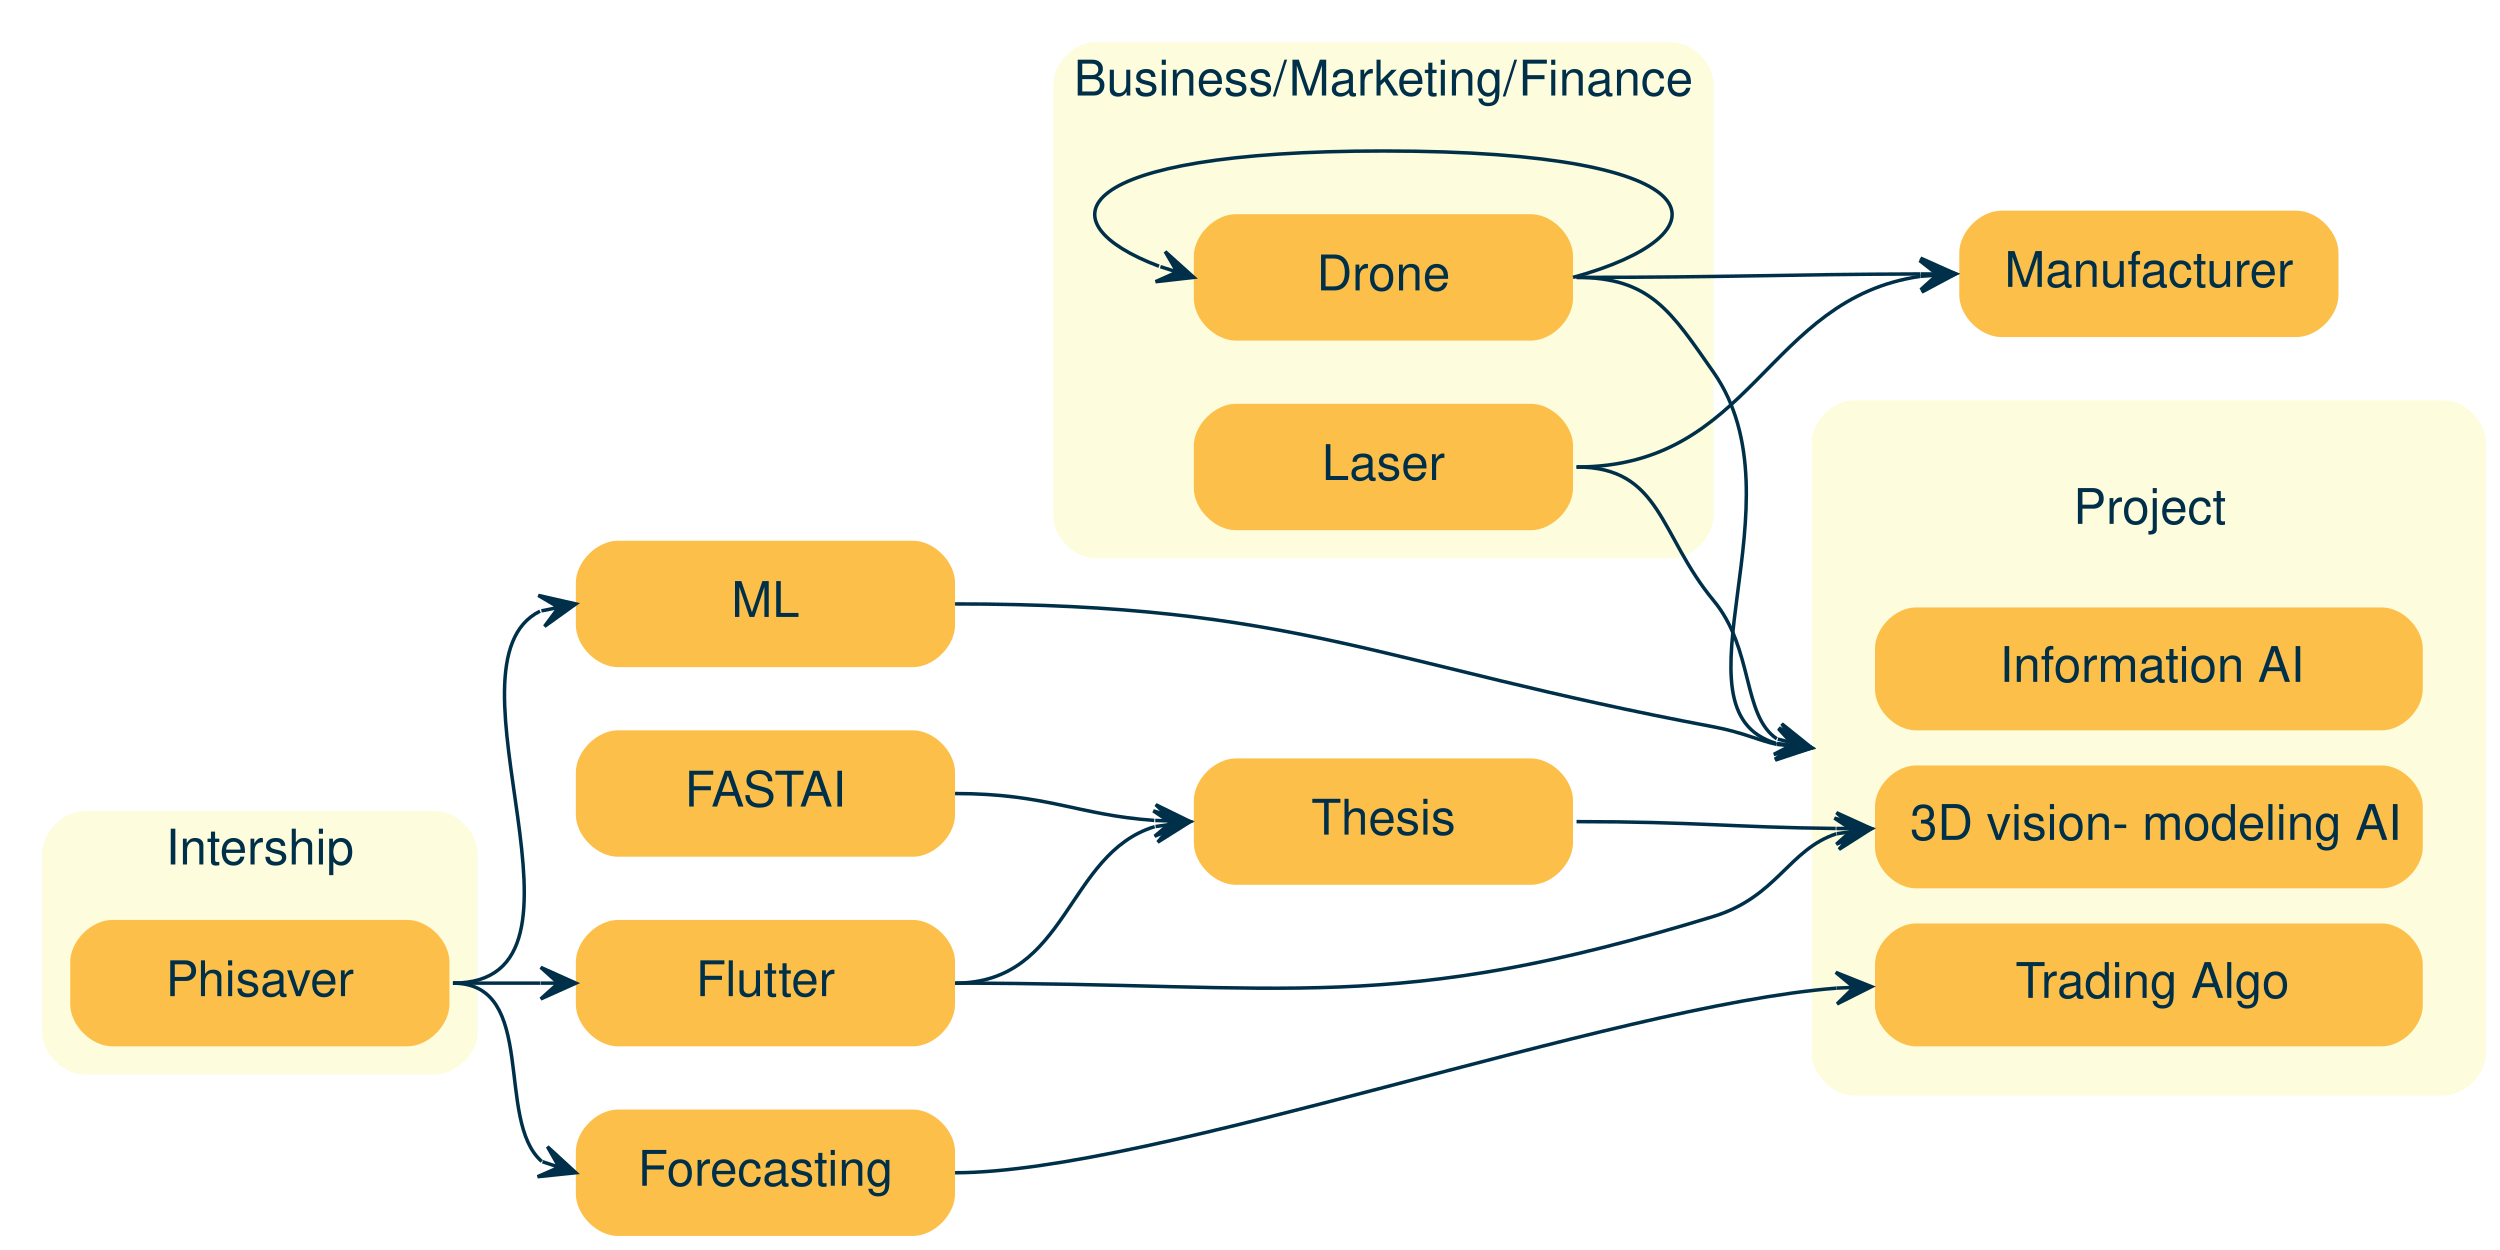
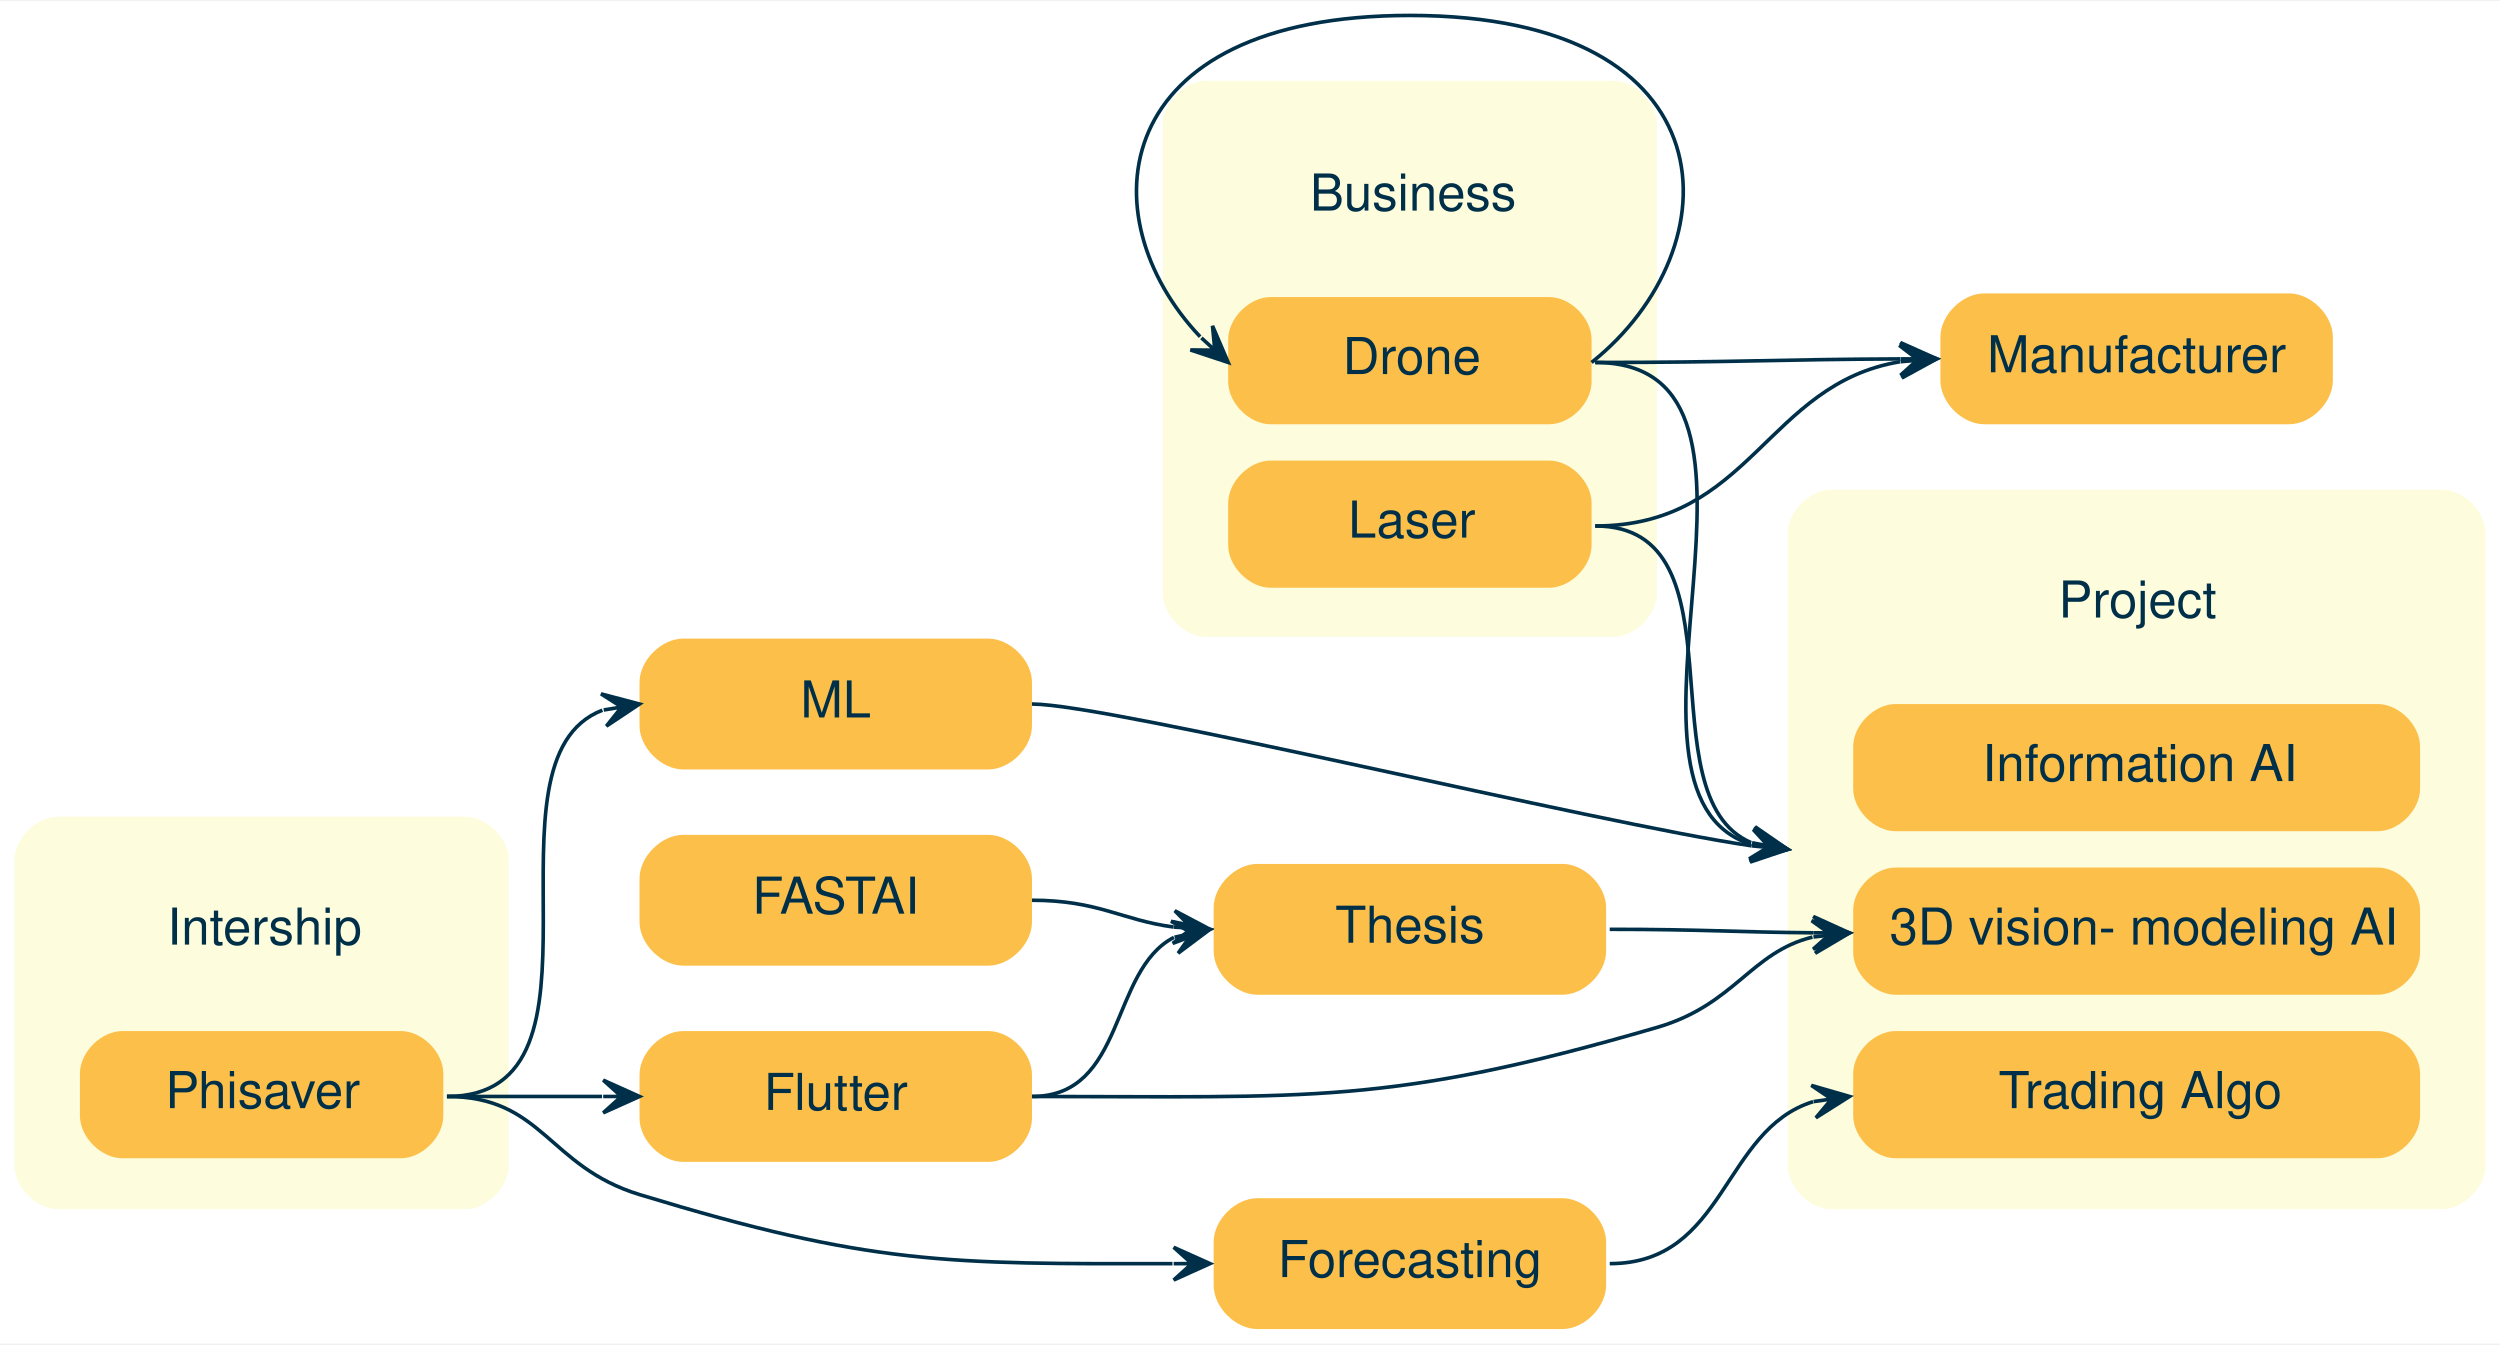
- <svg xmlns="http://www.w3.org/2000/svg" width="712pt" height="356pt" viewBox="0.00 0.00 712.00 356.00">
-   <g id="graph0" class="graph" transform="scale(1 1) rotate(0) translate(4 352)">
-     <polygon fill="white" stroke="transparent" points="-4,4 -4,-352 708,-352 708,4 -4,4" />
-     <g id="clust1" class="cluster">
-       <path fill="#fdfcdc" stroke="black" stroke-width="0" d="M308,-193C308,-193 472,-193 472,-193 478,-193 484,-199 484,-205 484,-205 484,-328 484,-328 484,-334 478,-340 472,-340 472,-340 308,-340 308,-340 302,-340 296,-334 296,-328 296,-328 296,-205 296,-205 296,-199 302,-193 308,-193" />
-       <text text-anchor="middle" x="390" y="-324.8" font-family="Helvetica,Arial,sans-serif" font-size="14.00" fill="#003049">Business/Marketing/Finance</text>
+ <svg xmlns="http://www.w3.org/2000/svg" width="688pt" height="370pt" viewBox="0.00 0.00 688.00 369.50">
+   <g id="graph0" class="graph" transform="scale(1 1) rotate(0) translate(4 365.5)">
+     <polygon fill="white" stroke="transparent" points="-4,4 -4,-365.5 684,-365.5 684,4 -4,4" />
+     <g id="node1" class="node">
+       <path fill="#fdfcdc" stroke="black" stroke-width="0" d="M124,-141C124,-141 12,-141 12,-141 6,-141 0,-135 0,-129 0,-129 0,-45 0,-45 0,-39 6,-33 12,-33 12,-33 124,-33 124,-33 130,-33 136,-39 136,-45 136,-45 136,-129 136,-129 136,-135 130,-141 124,-141" />
+       <text text-anchor="start" x="42" y="-105.8" font-family="Helvetica,Arial,sans-serif" font-size="14.00" fill="#003049">Intership</text>
+       <path fill="#fcbf49" stroke="transparent" d="M29.67,-47C29.67,-47 106.33,-47 106.33,-47 112.17,-47 118,-52.83 118,-58.67 118,-58.67 118,-70.33 118,-70.33 118,-76.17 112.17,-82 106.33,-82 106.33,-82 29.67,-82 29.67,-82 23.83,-82 18,-76.17 18,-70.33 18,-70.33 18,-58.67 18,-58.67 18,-52.83 23.83,-47 29.67,-47" />
+       <text text-anchor="start" x="41.5" y="-60.8" font-family="Helvetica,Arial,sans-serif" font-size="14.00" fill="#003049">Phisaver</text>
    </g>
-     <g id="clust2" class="cluster">
-       <path fill="#fdfcdc" stroke="black" stroke-width="0" d="M20,-46C20,-46 120,-46 120,-46 126,-46 132,-52 132,-58 132,-58 132,-109 132,-109 132,-115 126,-121 120,-121 120,-121 20,-121 20,-121 14,-121 8,-115 8,-109 8,-109 8,-58 8,-58 8,-52 14,-46 20,-46" />
-       <text text-anchor="middle" x="70" y="-105.8" font-family="Helvetica,Arial,sans-serif" font-size="14.00" fill="#003049">Intership</text>
+     <g id="node6" class="node">
+       <path fill="#fcbf49" stroke="black" stroke-width="0" d="M268,-82C268,-82 184,-82 184,-82 178,-82 172,-76 172,-70 172,-70 172,-58 172,-58 172,-52 178,-46 184,-46 184,-46 268,-46 268,-46 274,-46 280,-52 280,-58 280,-58 280,-70 280,-70 280,-76 274,-82 268,-82" />
+       <text text-anchor="middle" x="226" y="-60.3" font-family="Helvetica,Arial,sans-serif" font-size="14.00" fill="#003049">Flutter</text>
    </g>
-     <g id="node1" class="node">
-       <path fill="#fcbf49" stroke="black" stroke-width="0" d="M432,-291C432,-291 348,-291 348,-291 342,-291 336,-285 336,-279 336,-279 336,-267 336,-267 336,-261 342,-255 348,-255 348,-255 432,-255 432,-255 438,-255 444,-261 444,-267 444,-267 444,-279 444,-279 444,-285 438,-291 432,-291" />
-       <text text-anchor="middle" x="390" y="-269.3" font-family="Helvetica,Arial,sans-serif" font-size="14.00" fill="#003049">Drone</text>
+     <g id="edge3" class="edge">
+       <path fill="none" stroke="#003049" d="M119,-64C138.69,-64 146.04,-64 161.68,-64" />
+       <polygon fill="#003049" stroke="#003049" points="172,-64 162,-68.5 167,-64 162,-64 162,-64 162,-64 167,-64 162,-59.5 172,-64 172,-64" />
+     </g>
+     <g id="node7" class="node">
+       <path fill="#fcbf49" stroke="black" stroke-width="0" d="M426,-36C426,-36 342,-36 342,-36 336,-36 330,-30 330,-24 330,-24 330,-12 330,-12 330,-6 336,0 342,0 342,0 426,0 426,0 432,0 438,-6 438,-12 438,-12 438,-24 438,-24 438,-30 432,-36 426,-36" />
+       <text text-anchor="middle" x="384" y="-14.3" font-family="Helvetica,Arial,sans-serif" font-size="14.00" fill="#003049">Forecasting</text>
+     </g>
+     <g id="edge4" class="edge">
+       <path fill="none" stroke="#003049" d="M119,-64C145.44,-64 146.71,-44.71 172,-37 235.82,-17.55 256.61,-17.91 318.67,-17.99" />
+       <polygon fill="#003049" stroke="#003049" points="329,-18 319,-22.49 324,-18 319,-17.99 319,-17.99 319,-17.99 324,-18 319,-13.49 329,-18 329,-18" />
+     </g>
+     <g id="node8" class="node">
+       <path fill="#fcbf49" stroke="black" stroke-width="0" d="M268,-190C268,-190 184,-190 184,-190 178,-190 172,-184 172,-178 172,-178 172,-166 172,-166 172,-160 178,-154 184,-154 184,-154 268,-154 268,-154 274,-154 280,-160 280,-166 280,-166 280,-178 280,-178 280,-184 274,-190 268,-190" />
+       <text text-anchor="middle" x="226" y="-168.3" font-family="Helvetica,Arial,sans-serif" font-size="14.00" fill="#003049">ML</text>
+     </g>
+     <g id="edge5" class="edge">
+       <path fill="none" stroke="#003049" d="M119,-64C168.5,-64 125.95,-156.56 161.78,-170.3" />
+       <polygon fill="#003049" stroke="#003049" points="172,-172 161.4,-174.8 167.07,-171.18 162.14,-170.36 162.14,-170.36 162.14,-170.36 167.07,-171.18 162.87,-165.92 172,-172 172,-172" />
+     </g>
+     <g id="node2" class="node">
+       <path fill="#fdfcdc" stroke="black" stroke-width="0" d="M440,-343.5C440,-343.5 328,-343.5 328,-343.5 322,-343.5 316,-337.5 316,-331.5 316,-331.5 316,-202.5 316,-202.5 316,-196.5 322,-190.5 328,-190.5 328,-190.5 440,-190.5 440,-190.5 446,-190.5 452,-196.5 452,-202.5 452,-202.5 452,-331.5 452,-331.5 452,-337.5 446,-343.5 440,-343.5" />
+       <text text-anchor="start" x="356.5" y="-307.8" font-family="Helvetica,Arial,sans-serif" font-size="14.00" fill="#003049">Business</text>
+       <path fill="#fcbf49" stroke="transparent" d="M345.67,-249C345.67,-249 422.33,-249 422.33,-249 428.17,-249 434,-254.83 434,-260.67 434,-260.67 434,-272.33 434,-272.33 434,-278.17 428.17,-284 422.33,-284 422.33,-284 345.67,-284 345.67,-284 339.83,-284 334,-278.17 334,-272.33 334,-272.33 334,-260.67 334,-260.67 334,-254.83 339.83,-249 345.67,-249" />
+       <text text-anchor="start" x="365.5" y="-262.8" font-family="Helvetica,Arial,sans-serif" font-size="14.00" fill="#003049">Drone</text>
+       <path fill="#fcbf49" stroke="transparent" d="M345.67,-204C345.67,-204 422.33,-204 422.33,-204 428.17,-204 434,-209.83 434,-215.67 434,-215.67 434,-227.33 434,-227.33 434,-233.17 428.17,-239 422.33,-239 422.33,-239 345.67,-239 345.67,-239 339.83,-239 334,-233.17 334,-227.33 334,-227.33 334,-215.67 334,-215.67 334,-209.83 339.83,-204 345.67,-204" />
+       <text text-anchor="start" x="367" y="-217.8" font-family="Helvetica,Arial,sans-serif" font-size="14.00" fill="#003049">Laser</text>
    </g>
    <g id="edge13" class="edge">
-       <path fill="none" stroke="#003049" d="M444,-273C488,-285 488,-309 390,-309 300.04,-309 292.66,-288.78 326.09,-276.18" />
-       <polygon fill="#003049" stroke="#003049" points="336,-273 327.85,-280.34 331.24,-274.53 326.48,-276.05 326.48,-276.05 326.48,-276.05 331.24,-274.53 325.1,-271.77 336,-273 336,-273" />
+       <path fill="none" stroke="#003049" d="M434,-266C473.5,-297.5 473.5,-361.5 384,-361.5 300.79,-361.5 294.94,-306.18 326.27,-273.09" />
+       <polygon fill="#003049" stroke="#003049" points="334,-266 329.68,-276.08 330.32,-269.38 326.63,-272.76 326.63,-272.76 326.63,-272.76 330.32,-269.38 323.59,-269.45 334,-266 334,-266" />
+     </g>
+     <g id="node3" class="node">
+       <path fill="#fdfcdc" stroke="black" stroke-width="0" d="M668,-231C668,-231 500,-231 500,-231 494,-231 488,-225 488,-219 488,-219 488,-45 488,-45 488,-39 494,-33 500,-33 500,-33 668,-33 668,-33 674,-33 680,-39 680,-45 680,-45 680,-219 680,-219 680,-225 674,-231 668,-231" />
+       <text text-anchor="start" x="562.5" y="-195.8" font-family="Helvetica,Arial,sans-serif" font-size="14.00" fill="#003049">Project</text>
+       <path fill="#fcbf49" stroke="transparent" d="M517.67,-137C517.67,-137 650.33,-137 650.33,-137 656.17,-137 662,-142.83 662,-148.67 662,-148.67 662,-160.33 662,-160.33 662,-166.17 656.17,-172 650.33,-172 650.33,-172 517.67,-172 517.67,-172 511.83,-172 506,-166.17 506,-160.33 506,-160.33 506,-148.67 506,-148.67 506,-142.83 511.83,-137 517.67,-137" />
+       <text text-anchor="start" x="541.5" y="-150.8" font-family="Helvetica,Arial,sans-serif" font-size="14.00" fill="#003049">Information AI</text>
+       <path fill="#fcbf49" stroke="transparent" d="M517.67,-92C517.67,-92 650.33,-92 650.33,-92 656.17,-92 662,-97.83 662,-103.67 662,-103.67 662,-115.33 662,-115.33 662,-121.17 656.17,-127 650.33,-127 650.33,-127 517.67,-127 517.67,-127 511.83,-127 506,-121.17 506,-115.33 506,-115.33 506,-103.67 506,-103.67 506,-97.83 511.83,-92 517.67,-92" />
+       <text text-anchor="start" x="516" y="-105.8" font-family="Helvetica,Arial,sans-serif" font-size="14.00" fill="#003049">3D vision- modeling AI</text>
+       <path fill="#fcbf49" stroke="transparent" d="M517.67,-47C517.67,-47 650.33,-47 650.33,-47 656.17,-47 662,-52.83 662,-58.67 662,-58.67 662,-70.33 662,-70.33 662,-76.17 656.17,-82 650.33,-82 650.33,-82 517.67,-82 517.67,-82 511.83,-82 506,-76.17 506,-70.33 506,-70.33 506,-58.67 506,-58.67 506,-52.83 511.83,-47 517.67,-47" />
+       <text text-anchor="start" x="546" y="-60.8" font-family="Helvetica,Arial,sans-serif" font-size="14.00" fill="#003049">Trading Algo</text>
+     </g>
+     <g id="edge10" class="edge">
+       <path fill="none" stroke="#003049" d="M435,-221C477.08,-221 448.05,-146.64 477.91,-133.86" />
+       <polygon fill="#003049" stroke="#003049" points="488,-132 478.98,-138.24 483.08,-132.91 478.17,-133.81 478.17,-133.81 478.17,-133.81 483.08,-132.91 477.35,-129.39 488,-132 488,-132" />
+     </g>
+     <g id="edge12" class="edge">
+       <path fill="none" stroke="#003049" d="M435,-266C495.17,-266 432.54,-147.74 477.84,-133.41" />
+       <polygon fill="#003049" stroke="#003049" points="488,-132 478.72,-137.84 483.05,-132.69 478.1,-133.38 478.1,-133.38 478.1,-133.38 483.05,-132.69 477.48,-128.92 488,-132 488,-132" />
+     </g>
+     <g id="node9" class="node">
+       <path fill="#fcbf49" stroke="black" stroke-width="0" d="M626,-285C626,-285 542,-285 542,-285 536,-285 530,-279 530,-273 530,-273 530,-261 530,-261 530,-255 536,-249 542,-249 542,-249 626,-249 626,-249 632,-249 638,-255 638,-261 638,-261 638,-273 638,-273 638,-279 632,-285 626,-285" />
+       <text text-anchor="middle" x="584" y="-263.3" font-family="Helvetica,Arial,sans-serif" font-size="14.00" fill="#003049">Manufacturer</text>
+     </g>
+     <g id="edge11" class="edge">
+       <path fill="none" stroke="#003049" d="M435,-221C477.88,-221 482.06,-260.09 518.89,-266.2" />
+       <polygon fill="#003049" stroke="#003049" points="529,-267 518.68,-270.7 524.02,-266.61 519.03,-266.21 519.03,-266.21 519.03,-266.21 524.02,-266.61 519.39,-261.73 529,-267 529,-267" />
+     </g>
+     <g id="edge14" class="edge">
+       <path fill="none" stroke="#003049" d="M435,-266C473.19,-266 485.19,-266.84 518.88,-266.98" />
+       <polygon fill="#003049" stroke="#003049" points="529,-267 518.99,-271.48 524,-266.99 519,-266.98 519,-266.98 519,-266.98 524,-266.99 519.01,-262.48 529,-267 529,-267" />
    </g>
    <g id="node4" class="node">
-       <path fill="#fdfcdc" stroke="black" stroke-width="0" d="M692,-238C692,-238 524,-238 524,-238 518,-238 512,-232 512,-226 512,-226 512,-52 512,-52 512,-46 518,-40 524,-40 524,-40 692,-40 692,-40 698,-40 704,-46 704,-52 704,-52 704,-226 704,-226 704,-232 698,-238 692,-238" />
-       <text text-anchor="start" x="586.5" y="-202.8" font-family="Helvetica,Arial,sans-serif" font-size="14.00" fill="#003049">Project</text>
-       <path fill="#fcbf49" stroke="transparent" d="M541.67,-144C541.67,-144 674.33,-144 674.33,-144 680.17,-144 686,-149.83 686,-155.67 686,-155.67 686,-167.33 686,-167.33 686,-173.17 680.17,-179 674.33,-179 674.33,-179 541.67,-179 541.67,-179 535.83,-179 530,-173.17 530,-167.33 530,-167.33 530,-155.67 530,-155.67 530,-149.83 535.83,-144 541.67,-144" />
-       <text text-anchor="start" x="565.5" y="-157.8" font-family="Helvetica,Arial,sans-serif" font-size="14.00" fill="#003049">Information AI</text>
-       <path fill="#fcbf49" stroke="transparent" d="M541.67,-99C541.67,-99 674.33,-99 674.33,-99 680.17,-99 686,-104.83 686,-110.67 686,-110.67 686,-122.33 686,-122.33 686,-128.17 680.17,-134 674.33,-134 674.33,-134 541.67,-134 541.67,-134 535.83,-134 530,-128.17 530,-122.33 530,-122.33 530,-110.67 530,-110.67 530,-104.83 535.83,-99 541.67,-99" />
-       <text text-anchor="start" x="540" y="-112.8" font-family="Helvetica,Arial,sans-serif" font-size="14.00" fill="#003049">3D vision- modeling AI</text>
-       <path fill="#fcbf49" stroke="transparent" d="M541.67,-54C541.67,-54 674.33,-54 674.33,-54 680.17,-54 686,-59.83 686,-65.67 686,-65.67 686,-77.33 686,-77.33 686,-83.17 680.17,-89 674.33,-89 674.33,-89 541.67,-89 541.67,-89 535.83,-89 530,-83.17 530,-77.33 530,-77.33 530,-65.67 530,-65.67 530,-59.83 535.83,-54 541.67,-54" />
-       <text text-anchor="start" x="570" y="-67.8" font-family="Helvetica,Arial,sans-serif" font-size="14.00" fill="#003049">Trading Algo</text>
-     </g>
-     <g id="edge12" class="edge">
-       <path fill="none" stroke="#003049" d="M445,-273C466.08,-273 471.91,-263.27 484,-246 509.87,-209.03 470.42,-149.77 501.79,-140.3" />
-       <polygon fill="#003049" stroke="#003049" points="512,-139 502.65,-144.72 507.04,-139.63 502.08,-140.26 502.08,-140.26 502.08,-140.26 507.04,-139.63 501.51,-135.8 512,-139 512,-139" />
-     </g>
-     <g id="node10" class="node">
-       <path fill="#fcbf49" stroke="black" stroke-width="0" d="M650,-292C650,-292 566,-292 566,-292 560,-292 554,-286 554,-280 554,-280 554,-268 554,-268 554,-262 560,-256 566,-256 566,-256 650,-256 650,-256 656,-256 662,-262 662,-268 662,-268 662,-280 662,-280 662,-286 656,-292 650,-292" />
-       <text text-anchor="middle" x="608" y="-270.3" font-family="Helvetica,Arial,sans-serif" font-size="14.00" fill="#003049">Manufacturer</text>
-     </g>
-     <g id="edge14" class="edge">
-       <path fill="none" stroke="#003049" d="M445,-273C489.44,-273 503.02,-273.86 542.88,-273.98" />
-       <polygon fill="#003049" stroke="#003049" points="553,-274 542.99,-278.48 548,-273.99 543,-273.98 543,-273.98 543,-273.98 548,-273.99 543.01,-269.48 553,-274 553,-274" />
-     </g>
-     <g id="node2" class="node">
-       <path fill="#fcbf49" stroke="black" stroke-width="0" d="M432,-237C432,-237 348,-237 348,-237 342,-237 336,-231 336,-225 336,-225 336,-213 336,-213 336,-207 342,-201 348,-201 348,-201 432,-201 432,-201 438,-201 444,-207 444,-213 444,-213 444,-225 444,-225 444,-231 438,-237 432,-237" />
-       <text text-anchor="middle" x="390" y="-215.3" font-family="Helvetica,Arial,sans-serif" font-size="14.00" fill="#003049">Laser</text>
-     </g>
-     <g id="edge10" class="edge">
-       <path fill="none" stroke="#003049" d="M445,-219C469.2,-219 468.54,-199.62 484,-181 495.54,-167.11 492.11,-148.38 502.02,-141.59" />
-       <polygon fill="#003049" stroke="#003049" points="512,-139 503.45,-145.87 507.16,-140.26 502.32,-141.51 502.32,-141.51 502.32,-141.51 507.16,-140.26 501.19,-137.16 512,-139 512,-139" />
-     </g>
-     <g id="edge11" class="edge">
-       <path fill="none" stroke="#003049" d="M445,-219C495.29,-219 498.86,-266.94 542.95,-273.3" />
-       <polygon fill="#003049" stroke="#003049" points="553,-274 542.71,-277.8 548.01,-273.65 543.02,-273.31 543.02,-273.31 543.02,-273.31 548.01,-273.65 543.33,-268.82 553,-274 553,-274" />
-     </g>
-     <g id="node3" class="node">
-       <path fill="#fcbf49" stroke="black" stroke-width="0" d="M112,-90C112,-90 28,-90 28,-90 22,-90 16,-84 16,-78 16,-78 16,-66 16,-66 16,-60 22,-54 28,-54 28,-54 112,-54 112,-54 118,-54 124,-60 124,-66 124,-66 124,-78 124,-78 124,-84 118,-90 112,-90" />
-       <text text-anchor="middle" x="70" y="-68.3" font-family="Helvetica,Arial,sans-serif" font-size="14.00" fill="#003049">Phisaver</text>
-     </g>
-     <g id="node7" class="node">
-       <path fill="#fcbf49" stroke="black" stroke-width="0" d="M256,-90C256,-90 172,-90 172,-90 166,-90 160,-84 160,-78 160,-78 160,-66 160,-66 160,-60 166,-54 172,-54 172,-54 256,-54 256,-54 262,-54 268,-60 268,-66 268,-66 268,-78 268,-78 268,-84 262,-90 256,-90" />
-       <text text-anchor="middle" x="214" y="-68.3" font-family="Helvetica,Arial,sans-serif" font-size="14.00" fill="#003049">Flutter</text>
-     </g>
-     <g id="edge3" class="edge">
-       <path fill="none" stroke="#003049" d="M125,-72C136.55,-72 141.66,-72 149.9,-72" />
-       <polygon fill="#003049" stroke="#003049" points="160,-72 150,-76.5 155,-72 150,-72 150,-72 150,-72 155,-72 150,-67.5 160,-72 160,-72" />
-     </g>
-     <g id="node8" class="node">
-       <path fill="#fcbf49" stroke="black" stroke-width="0" d="M256,-36C256,-36 172,-36 172,-36 166,-36 160,-30 160,-24 160,-24 160,-12 160,-12 160,-6 166,0 172,0 172,0 256,0 256,0 262,0 268,-6 268,-12 268,-12 268,-24 268,-24 268,-30 262,-36 256,-36" />
-       <text text-anchor="middle" x="214" y="-14.3" font-family="Helvetica,Arial,sans-serif" font-size="14.00" fill="#003049">Forecasting</text>
-     </g>
-     <g id="edge4" class="edge">
-       <path fill="none" stroke="#003049" d="M125,-72C149.35,-72 136.87,-32.84 150.29,-21.22" />
-       <polygon fill="#003049" stroke="#003049" points="160,-18 151.92,-25.42 155.25,-19.57 150.51,-21.14 150.51,-21.14 150.51,-21.14 155.25,-19.57 149.09,-16.87 160,-18 160,-18" />
-     </g>
-     <g id="node9" class="node">
-       <path fill="#fcbf49" stroke="black" stroke-width="0" d="M256,-198C256,-198 172,-198 172,-198 166,-198 160,-192 160,-186 160,-186 160,-174 160,-174 160,-168 166,-162 172,-162 172,-162 256,-162 256,-162 262,-162 268,-168 268,-174 268,-174 268,-186 268,-186 268,-192 262,-198 256,-198" />
-       <text text-anchor="middle" x="214" y="-176.3" font-family="Helvetica,Arial,sans-serif" font-size="14.00" fill="#003049">ML</text>
-     </g>
-     <g id="edge5" class="edge">
-       <path fill="none" stroke="#003049" d="M125,-72C171.32,-72 119.57,-163.01 149.8,-177.94" />
-       <polygon fill="#003049" stroke="#003049" points="160,-180 149.31,-182.43 155.1,-179.01 150.2,-178.02 150.2,-178.02 150.2,-178.02 155.1,-179.01 151.09,-173.61 160,-180 160,-180" />
+       <path fill="#fcbf49" stroke="black" stroke-width="0" d="M268,-136C268,-136 184,-136 184,-136 178,-136 172,-130 172,-124 172,-124 172,-112 172,-112 172,-106 178,-100 184,-100 184,-100 268,-100 268,-100 274,-100 280,-106 280,-112 280,-112 280,-124 280,-124 280,-130 274,-136 268,-136" />
+       <text text-anchor="middle" x="226" y="-114.3" font-family="Helvetica,Arial,sans-serif" font-size="14.00" fill="#003049">FASTAI</text>
    </g>
    <g id="node5" class="node">
-       <path fill="#fcbf49" stroke="black" stroke-width="0" d="M256,-144C256,-144 172,-144 172,-144 166,-144 160,-138 160,-132 160,-132 160,-120 160,-120 160,-114 166,-108 172,-108 172,-108 256,-108 256,-108 262,-108 268,-114 268,-120 268,-120 268,-132 268,-132 268,-138 262,-144 256,-144" />
-       <text text-anchor="middle" x="214" y="-122.3" font-family="Helvetica,Arial,sans-serif" font-size="14.00" fill="#003049">FASTAI</text>
-     </g>
-     <g id="node6" class="node">
-       <path fill="#fcbf49" stroke="black" stroke-width="0" d="M432,-136C432,-136 348,-136 348,-136 342,-136 336,-130 336,-124 336,-124 336,-112 336,-112 336,-106 342,-100 348,-100 348,-100 432,-100 432,-100 438,-100 444,-106 444,-112 444,-112 444,-124 444,-124 444,-130 438,-136 432,-136" />
-       <text text-anchor="middle" x="390" y="-114.3" font-family="Helvetica,Arial,sans-serif" font-size="14.00" fill="#003049">Thesis</text>
+       <path fill="#fcbf49" stroke="black" stroke-width="0" d="M426,-128C426,-128 342,-128 342,-128 336,-128 330,-122 330,-116 330,-116 330,-104 330,-104 330,-98 336,-92 342,-92 342,-92 426,-92 426,-92 432,-92 438,-98 438,-104 438,-104 438,-116 438,-116 438,-122 432,-128 426,-128" />
+       <text text-anchor="middle" x="384" y="-106.3" font-family="Helvetica,Arial,sans-serif" font-size="14.00" fill="#003049">Thesis</text>
    </g>
    <g id="edge1" class="edge">
-       <path fill="none" stroke="#003049" d="M268,-126C294.24,-126 302.9,-119.88 324.74,-118.34" />
-       <polygon fill="#003049" stroke="#003049" points="335,-118 325.16,-122.83 330,-118.17 325.01,-118.33 325.01,-118.33 325.01,-118.33 330,-118.17 324.85,-113.84 335,-118 335,-118" />
+       <path fill="none" stroke="#003049" d="M280,-118C298.27,-118 304.75,-112.51 318.97,-110.63" />
+       <polygon fill="#003049" stroke="#003049" points="329,-110 319.3,-115.12 324.01,-110.31 319.02,-110.62 319.02,-110.62 319.02,-110.62 324.01,-110.31 318.74,-106.13 329,-110 329,-110" />
    </g>
    <g id="edge2" class="edge">
-       <path fill="none" stroke="#003049" d="M445,-118C478.7,-118 489.57,-116.37 518.81,-116.05" />
-       <polygon fill="#003049" stroke="#003049" points="529,-116 519.02,-120.55 524,-116.03 519,-116.05 519,-116.05 519,-116.05 524,-116.03 518.98,-111.55 529,-116 529,-116" />
+       <path fill="none" stroke="#003049" d="M439,-110C464.67,-110 473.49,-109.23 494.94,-109.04" />
+       <polygon fill="#003049" stroke="#003049" points="505,-109 495.02,-113.54 500,-109.02 495,-109.04 495,-109.04 495,-109.04 500,-109.02 494.98,-104.54 505,-109 505,-109" />
    </g>
    <g id="edge7" class="edge">
-       <path fill="none" stroke="#003049" d="M268,-72C364.37,-72 391.86,-62.76 484,-91 502.11,-96.55 505.4,-110.05 518.98,-114.53" />
-       <polygon fill="#003049" stroke="#003049" points="529,-116 518.45,-119 524.05,-115.27 519.11,-114.55 519.11,-114.55 519.11,-114.55 524.05,-115.27 519.76,-110.1 529,-116 529,-116" />
+       <path fill="none" stroke="#003049" d="M280,-64C356.91,-64 378.15,-61.52 452,-83 473.45,-89.24 477.78,-103.71 494.79,-107.86" />
+       <polygon fill="#003049" stroke="#003049" points="505,-109 494.56,-112.37 500.03,-108.45 495.06,-107.89 495.06,-107.89 495.06,-107.89 500.03,-108.45 495.56,-103.42 505,-109 505,-109" />
    </g>
    <g id="edge8" class="edge">
-       <path fill="none" stroke="#003049" d="M268,-72C300.31,-72 299.52,-108.81 324.85,-116.57" />
-       <polygon fill="#003049" stroke="#003049" points="335,-118 324.47,-121.06 330.05,-117.3 325.1,-116.61 325.1,-116.61 325.1,-116.61 330.05,-117.3 325.72,-112.15 335,-118 335,-118" />
+       <path fill="none" stroke="#003049" d="M280,-64C305.9,-64 301.27,-98.59 319.06,-107.78" />
+       <polygon fill="#003049" stroke="#003049" points="329,-110 318.26,-112.21 324.12,-108.91 319.24,-107.82 319.24,-107.82 319.24,-107.82 324.12,-108.91 320.22,-103.43 329,-110 329,-110" />
    </g>
    <g id="edge6" class="edge">
-       <path fill="none" stroke="#003049" d="M268,-18C324.06,-18 455.01,-65.56 518.97,-70.57" />
-       <polygon fill="#003049" stroke="#003049" points="529,-71 518.82,-75.07 524,-70.79 519.01,-70.58 519.01,-70.58 519.01,-70.58 524,-70.79 519.2,-66.08 529,-71 529,-71" />
+       <path fill="none" stroke="#003049" d="M439,-18C470.98,-18 469.95,-54.81 494.97,-62.57" />
+       <polygon fill="#003049" stroke="#003049" points="505,-64 494.47,-67.05 500.05,-63.3 495.1,-62.59 495.1,-62.59 495.1,-62.59 500.05,-63.3 495.73,-58.14 505,-64 505,-64" />
    </g>
    <g id="edge9" class="edge">
-       <path fill="none" stroke="#003049" d="M268,-180C365.25,-180 388.42,-162.97 484,-145 492.4,-143.42 496.41,-141.25 501.99,-140" />
-       <polygon fill="#003049" stroke="#003049" points="512,-139 502.5,-144.48 507.02,-139.5 502.05,-140 502.05,-140 502.05,-140 507.02,-139.5 501.6,-135.52 512,-139 512,-139" />
+       <path fill="none" stroke="#003049" d="M280,-172C301.33,-172 435.5,-139.15 477.98,-132.99" />
+       <polygon fill="#003049" stroke="#003049" points="488,-132 478.49,-137.46 483.02,-132.49 478.05,-132.98 478.05,-132.98 478.05,-132.98 483.02,-132.49 477.61,-128.5 488,-132 488,-132" />
    </g>
  </g>
</svg>
